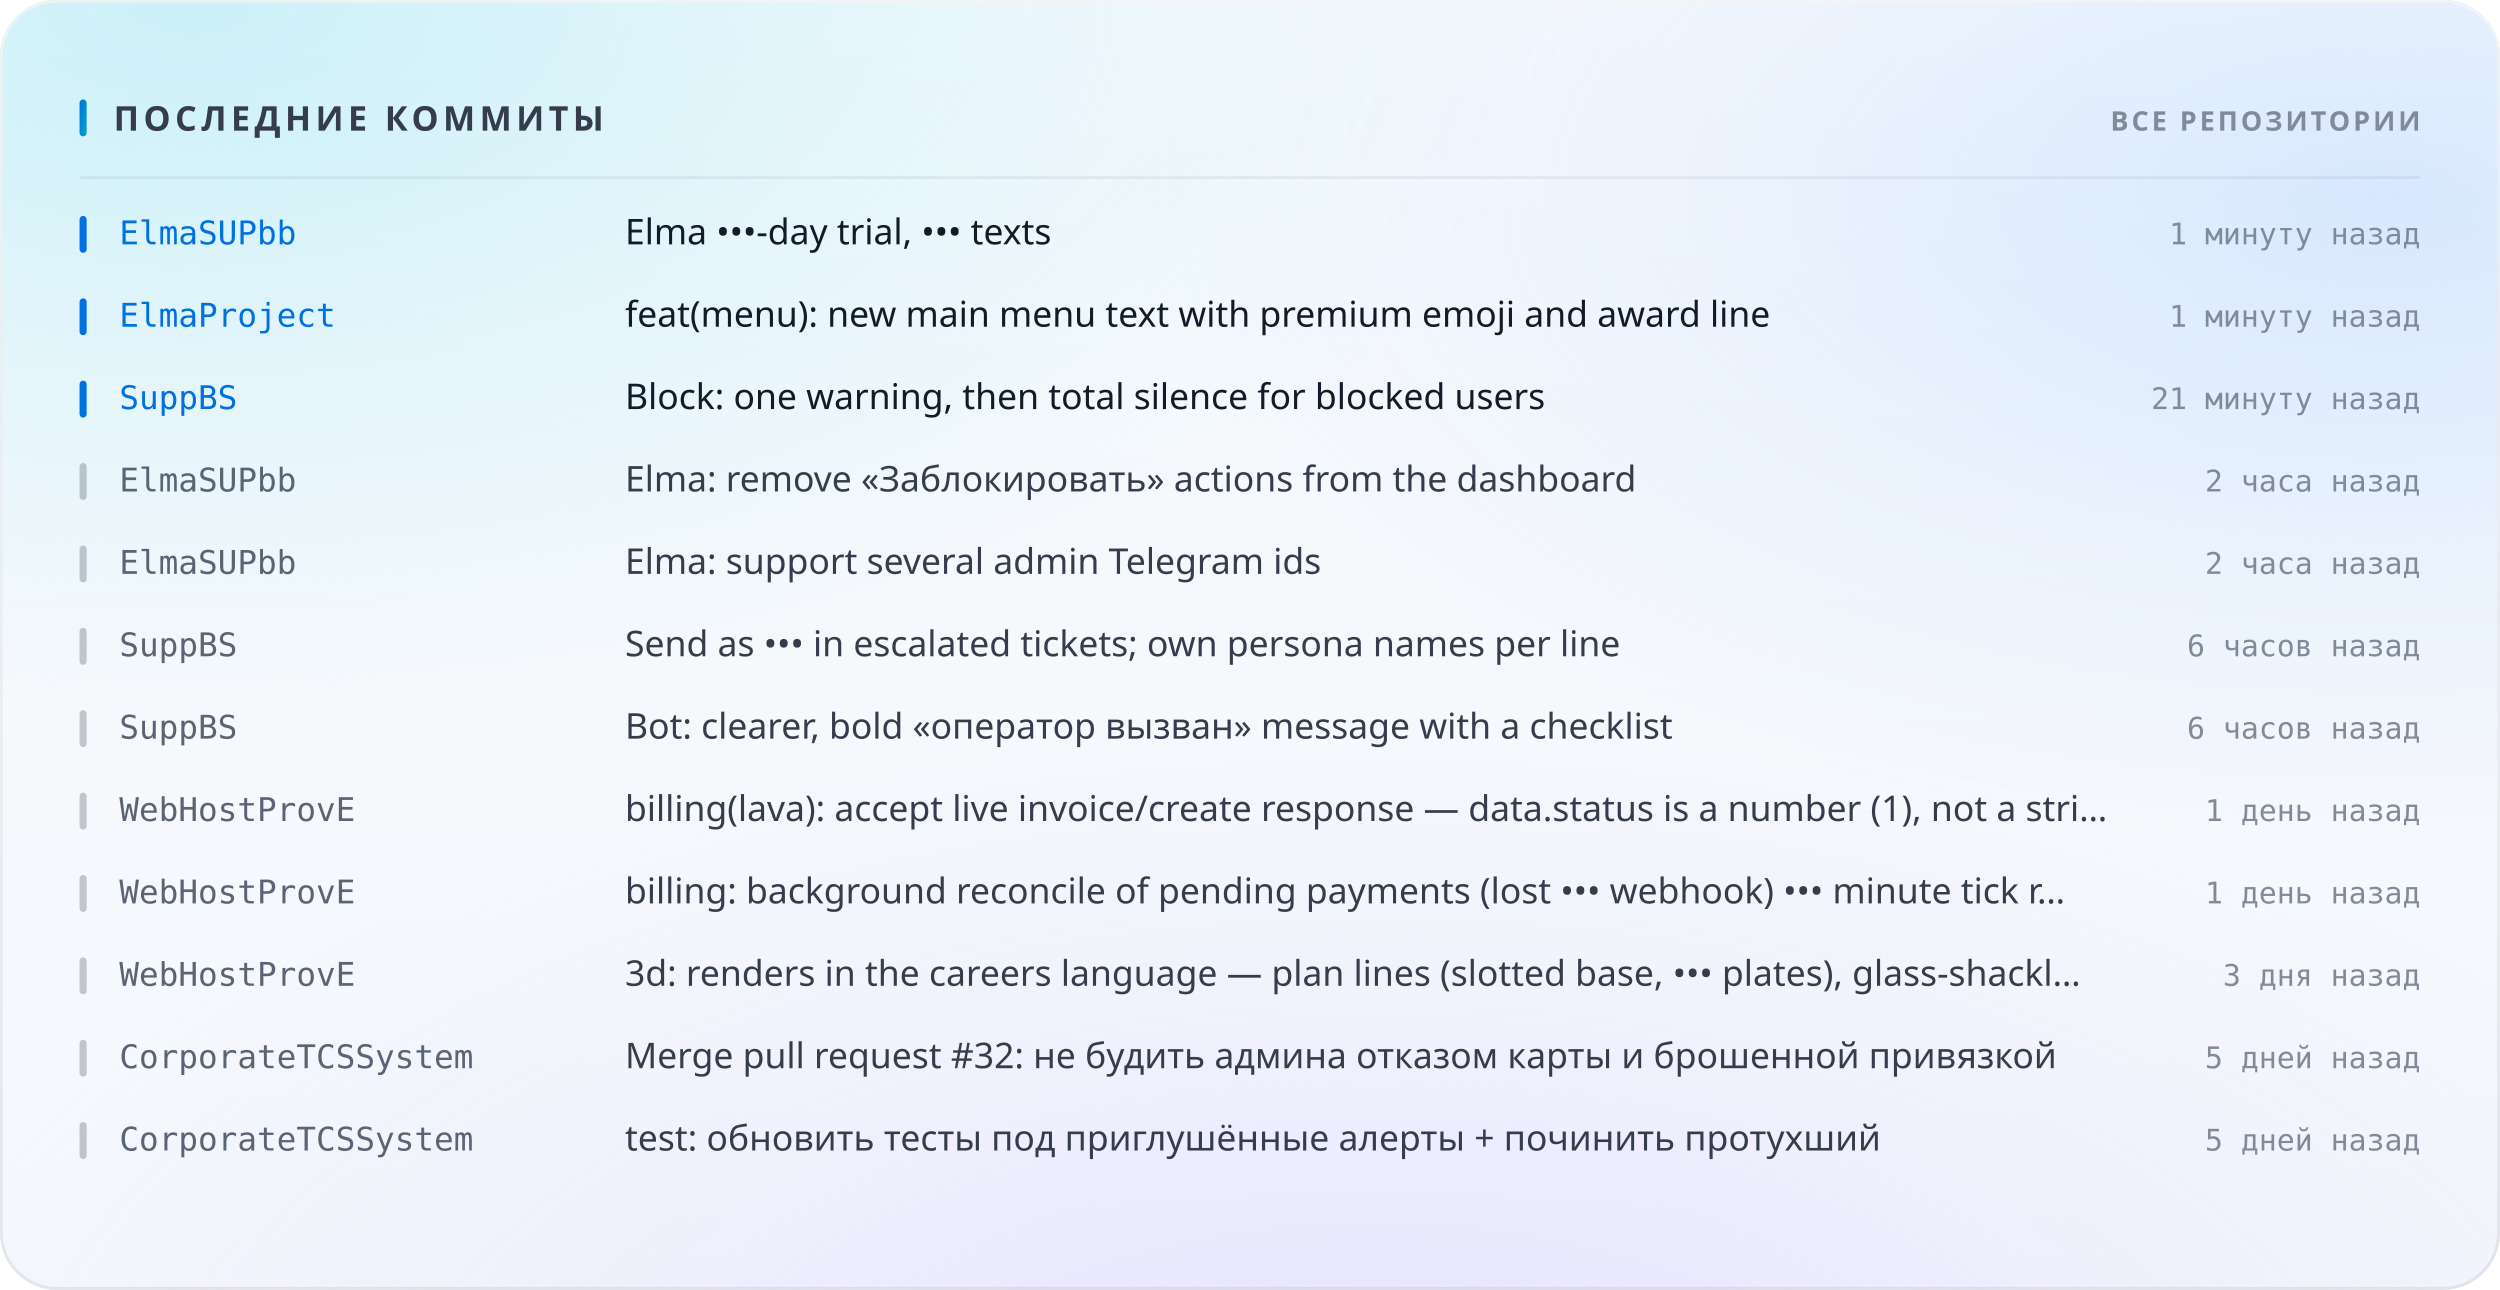
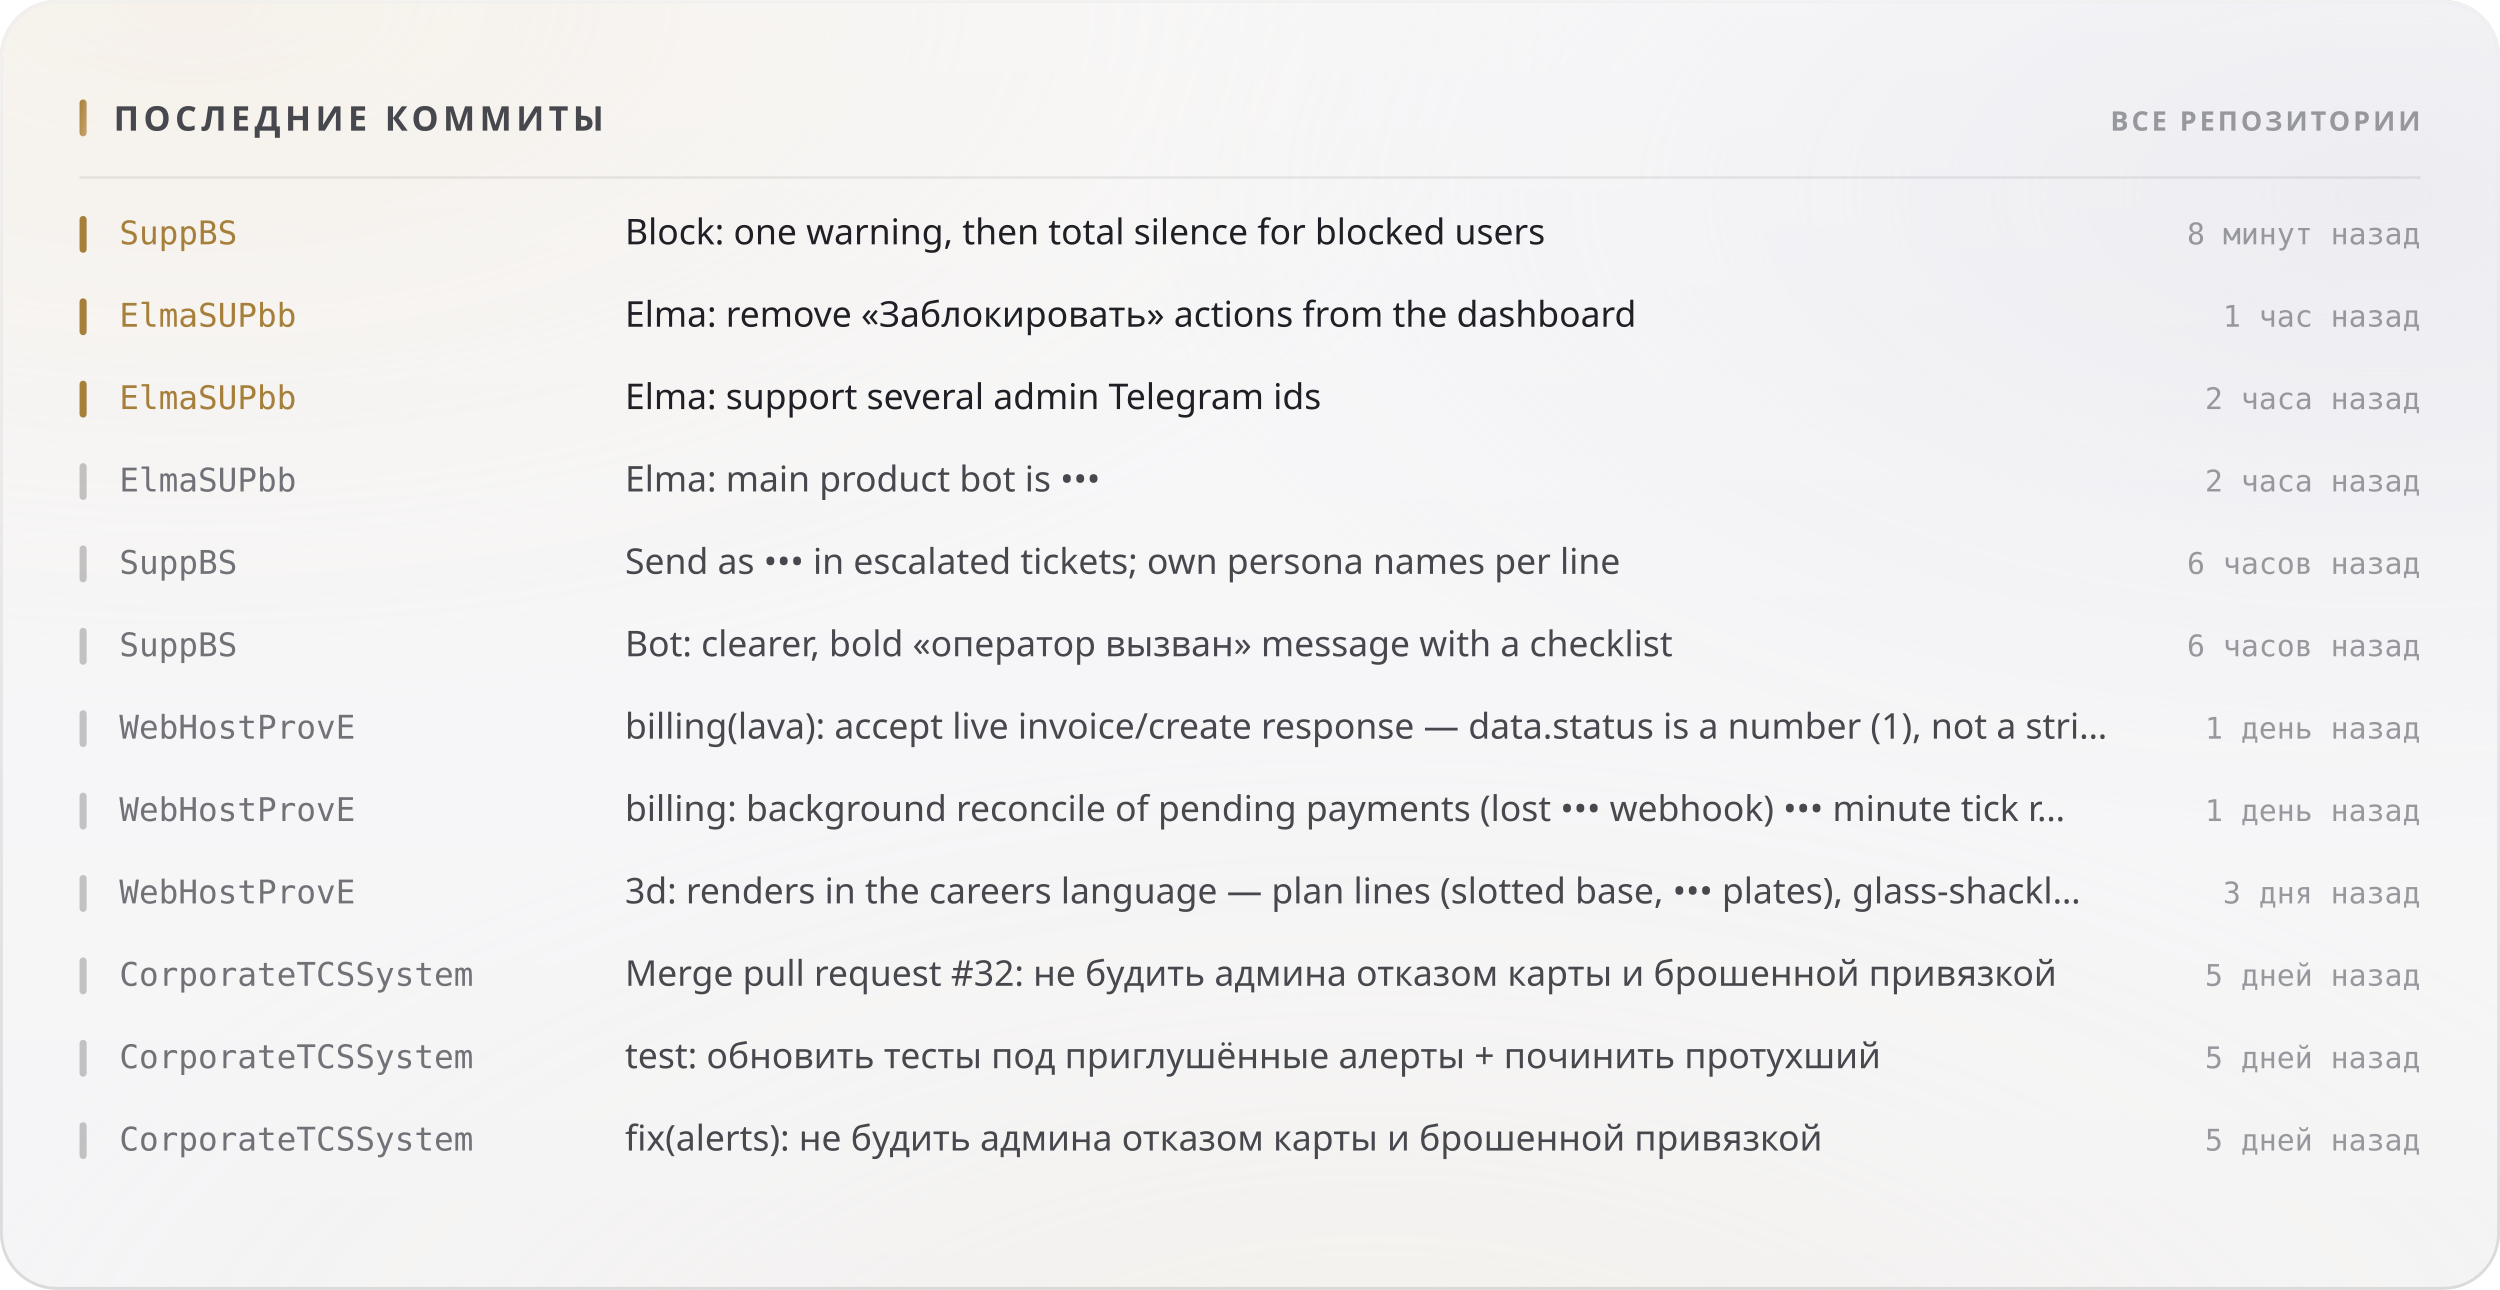
<svg xmlns="http://www.w3.org/2000/svg" width="880" height="454" viewBox="0 0 880 454" role="img">
  <style>
  text { font-family: -apple-system, BlinkMacSystemFont, 'Segoe UI', 'Noto Sans', Helvetica, Arial, sans-serif; }
  .mono { font-family: ui-monospace, 'SF Mono', 'Cascadia Mono', 'DejaVu Sans Mono', Menlo, Consolas, monospace; font-variant-numeric: tabular-nums; }
  .caps { letter-spacing: .1em; text-transform: uppercase; }

  @keyframes sheen  { from { transform: translateX(-120%); } to { transform: translateX(260%); } }
  @keyframes rise   { from { opacity: 0; transform: translateY(6px); } to { opacity: 1; transform: none; } }
  @keyframes slide  { from { opacity: 0; transform: translateX(-8px); } to { opacity: 1; transform: none; } }
  @keyframes grow   { from { transform: scaleY(0); } to { transform: scaleY(1); } }
  @keyframes widen  { from { transform: scaleX(0); } to { transform: scaleX(1); } }
  @keyframes draw   { from { stroke-dashoffset: 200; } to { stroke-dashoffset: 0; } }

  .sheen { animation: sheen 5.5s cubic-bezier(.45,0,.2,1) infinite; }
  .rise  { animation: rise .5s cubic-bezier(.16,1,.3,1) both; }
  .slide { animation: slide .42s cubic-bezier(.16,1,.3,1) both; }
  .bar   { transform-box: fill-box; transform-origin: 50% 100%;
           animation: grow .62s cubic-bezier(.16,1,.3,1) both; }
  .fill  { transform-box: fill-box; transform-origin: 0% 50%;
           animation: widen .8s cubic-bezier(.16,1,.3,1) both; }
  /* The hidden start state lives in the keyframes, never in the static rule.
     A renderer that ignores CSS animations then falls back to the FINISHED
     state — a drawn line, visible text — instead of an empty panel. */
  .spark { stroke-dasharray: 200;
           animation: draw 1.1s cubic-bezier(.16,1,.3,1) both; }

  @media (prefers-reduced-motion: reduce) {
    .sheen { animation: none; opacity: 0; }
    .rise, .slide, .bar, .fill, .spark { animation: none; opacity: 1; transform: none;
                                         stroke-dashoffset: 0; }
  }</style>
  <defs>
+     <filter id="grain5" x="0" y="0" width="100%" height="100%">
+       <feTurbulence type="fractalNoise" baseFrequency="0.85" numOctaves="3" stitchTiles="stitch" />
+       <feColorMatrix type="saturate" values="0" />
+     </filter>
    <linearGradient id="accent1" x1="0" y1="0" x2="1" y2="1">
-       <stop offset="0%" stop-color="#0071e0" />
-       <stop offset="100%" stop-color="#00a7c4" />
+       <stop offset="0%" stop-color="#a67f3b" />
+       <stop offset="100%" stop-color="#c8a56c" />
    </linearGradient>
-     <radialGradient id="aurora5" cx="0.08" cy="0" r="0.55">
-       <stop offset="0%" stop-color="#61d7ed" stop-opacity="0.55" />
-       <stop offset="55%" stop-color="#61d7ed" stop-opacity="0.193" />
-       <stop offset="100%" stop-color="#61d7ed" stop-opacity="0" />
+     <radialGradient id="aurora6" cx="0.08" cy="0" r="0.55">
+       <stop offset="0%" stop-color="#e7c99a" stop-opacity="0.28" />
+       <stop offset="55%" stop-color="#e7c99a" stop-opacity="0.098" />
+       <stop offset="100%" stop-color="#e7c99a" stop-opacity="0" />
    </radialGradient>
-     <radialGradient id="aurora6" cx="0.95" cy="0.15" r="0.5">
-       <stop offset="0%" stop-color="#6badff" stop-opacity="0.4" />
-       <stop offset="55%" stop-color="#6badff" stop-opacity="0.14" />
-       <stop offset="100%" stop-color="#6badff" stop-opacity="0" />
+     <radialGradient id="aurora7" cx="0.95" cy="0.15" r="0.5">
+       <stop offset="0%" stop-color="#ccccdb" stop-opacity="0.45" />
+       <stop offset="55%" stop-color="#ccccdb" stop-opacity="0.158" />
+       <stop offset="100%" stop-color="#ccccdb" stop-opacity="0" />
    </radialGradient>
-     <radialGradient id="aurora7" cx="0.55" cy="1.15" r="0.6">
-       <stop offset="0%" stop-color="#bda6ff" stop-opacity="0.35" />
-       <stop offset="55%" stop-color="#bda6ff" stop-opacity="0.122" />
-       <stop offset="100%" stop-color="#bda6ff" stop-opacity="0" />
+     <radialGradient id="aurora8" cx="0.55" cy="1.15" r="0.6">
+       <stop offset="0%" stop-color="#ead4b3" stop-opacity="0.2" />
+       <stop offset="55%" stop-color="#ead4b3" stop-opacity="0.07" />
+       <stop offset="100%" stop-color="#ead4b3" stop-opacity="0" />
    </radialGradient>
    <linearGradient id="glass2" x1="0" y1="0" x2="0" y2="1">
-       <stop offset="0%" stop-color="#ffffff" stop-opacity="0.45" />
-       <stop offset="100%" stop-color="#ffffff" stop-opacity="0.168" />
+       <stop offset="0%" stop-color="#ffffff" stop-opacity="0.42" />
+       <stop offset="100%" stop-color="#ffffff" stop-opacity="0.16" />
    </linearGradient>
    <linearGradient id="rim3" x1="0" y1="0" x2="0" y2="1">
      <stop offset="0%" stop-color="#ffffff" stop-opacity="0.7" />
-       <stop offset="100%" stop-color="#ffffff" stop-opacity="0.175" />
+       <stop offset="100%" stop-color="#ffffff" stop-opacity="0.15" />
    </linearGradient>
    <linearGradient id="spec4" x1="0" y1="0" x2="1" y2="0">
      <stop offset="0%" stop-color="#ffffff" stop-opacity="0" />
-       <stop offset="35%" stop-color="#ffffff" stop-opacity="0.8" />
-       <stop offset="70%" stop-color="#ffffff" stop-opacity="0.28" />
+       <stop offset="35%" stop-color="#ffffff" stop-opacity="0.72" />
+       <stop offset="70%" stop-color="#ffffff" stop-opacity="0.252" />
      <stop offset="100%" stop-color="#ffffff" stop-opacity="0" />
    </linearGradient>
  </defs>
-   <rect width="880" height="454" rx="20" fill="#f2f6fb" />
-   <rect width="880" height="454" rx="20" fill="url(#aurora5)" />
+   <rect width="880" height="454" rx="20" fill="#f3f3f5" />
  <rect width="880" height="454" rx="20" fill="url(#aurora6)" />
  <rect width="880" height="454" rx="20" fill="url(#aurora7)" />
+   <rect width="880" height="454" rx="20" fill="url(#aurora8)" />
  <rect width="880" height="454" rx="20" fill="url(#glass2)" />
-   <rect x=".5" y=".5" width="879" height="453" rx="19.5" fill="none" stroke="rgba(10,16,36,0.1)" />
+   <rect width="880" height="454" rx="20" filter="url(#grain5)" opacity="0.06" style="mix-blend-mode:overlay" />
+   <rect x=".5" y=".5" width="879" height="453" rx="19.5" fill="none" stroke="rgba(10,10,12,0.14)" />
  <rect x=".5" y=".5" width="879" height="453" rx="19.5" fill="none" stroke="url(#rim3)" />
  <path d="M20 1 H860" stroke="url(#spec4)" stroke-width="1.2" fill="none" />
  <rect x="28" y="35" width="2.5" height="13" rx="1.25" fill="url(#accent1)" />
-   <text x="40" y="46" font-size="12" font-weight="700" fill="#353d4d" letter-spacing="0.13em">ПОСЛЕДНИЕ КОММИТЫ</text>
-   <text x="852" y="46" font-size="9.5" font-weight="600" fill="#818a99" text-anchor="end" letter-spacing="0.11em">ВСЕ РЕПОЗИТОРИИ</text>
-   <path d="M28 62.5 H852" stroke="rgba(10,16,36,0.06)" stroke-width="1" />
+   <text x="40" y="46" font-size="12" font-weight="700" fill="#47474e" letter-spacing="0.13em">ПОСЛЕДНИЕ КОММИТЫ</text>
+   <text x="852" y="46" font-size="9.5" font-weight="600" fill="#97989e" text-anchor="end" letter-spacing="0.11em">ВСЕ РЕПОЗИТОРИИ</text>
+   <path d="M28 62.5 H852" stroke="rgba(10,10,12,0.07)" stroke-width="1" />
  <g class="slide" opacity="1" style="">
-     <rect x="28" y="76" width="2.5" height="13" rx="1.25" fill="#0071e0" />
-     <text x="42" y="86" font-size="11.5" font-weight="500" fill="#0071e0" class="mono">ElmaSUPbb</text>
-     <text x="220" y="86" font-size="12.5" font-weight="400" fill="#131b29">Elma •••-day trial, ••• texts</text>
-     <text x="852" y="86" font-size="10.5" font-weight="400" fill="#818a99" text-anchor="end" class="mono">1 минуту назад</text>
+     <rect x="28" y="76" width="2.5" height="13" rx="1.25" fill="#a67f3b" />
+     <text x="42" y="86" font-size="11.5" font-weight="500" fill="#a67f3b" class="mono">SuppBS</text>
+     <text x="220" y="86" font-size="12.5" font-weight="400" fill="#1f1f25">Block: one warning, then total silence for blocked users</text>
+     <text x="852" y="86" font-size="10.5" font-weight="400" fill="#97989e" text-anchor="end" class="mono">8 минут назад</text>
  </g>
  <g class="slide" opacity="1" style=" animation-delay:0.022s;">
-     <rect x="28" y="105" width="2.5" height="13" rx="1.25" fill="#0071e0" />
-     <text x="42" y="115" font-size="11.5" font-weight="500" fill="#0071e0" class="mono">ElmaProject</text>
-     <text x="220" y="115" font-size="12.5" font-weight="400" fill="#131b29">feat(menu): new main menu text with premium emoji and award line</text>
-     <text x="852" y="115" font-size="10.5" font-weight="400" fill="#818a99" text-anchor="end" class="mono">1 минуту назад</text>
+     <rect x="28" y="105" width="2.5" height="13" rx="1.25" fill="#a67f3b" />
+     <text x="42" y="115" font-size="11.5" font-weight="500" fill="#a67f3b" class="mono">ElmaSUPbb</text>
+     <text x="220" y="115" font-size="12.5" font-weight="400" fill="#1f1f25">Elma: remove «Заблокировать» actions from the dashboard</text>
+     <text x="852" y="115" font-size="10.5" font-weight="400" fill="#97989e" text-anchor="end" class="mono">1 час назад</text>
  </g>
  <g class="slide" opacity="1" style=" animation-delay:0.044s;">
-     <rect x="28" y="134" width="2.5" height="13" rx="1.25" fill="#0071e0" />
-     <text x="42" y="144" font-size="11.5" font-weight="500" fill="#0071e0" class="mono">SuppBS</text>
-     <text x="220" y="144" font-size="12.5" font-weight="400" fill="#131b29">Block: one warning, then total silence for blocked users</text>
-     <text x="852" y="144" font-size="10.5" font-weight="400" fill="#818a99" text-anchor="end" class="mono">21 минуту назад</text>
+     <rect x="28" y="134" width="2.5" height="13" rx="1.25" fill="#a67f3b" />
+     <text x="42" y="144" font-size="11.5" font-weight="500" fill="#a67f3b" class="mono">ElmaSUPbb</text>
+     <text x="220" y="144" font-size="12.5" font-weight="400" fill="#1f1f25">Elma: support several admin Telegram ids</text>
+     <text x="852" y="144" font-size="10.5" font-weight="400" fill="#97989e" text-anchor="end" class="mono">2 часа назад</text>
  </g>
  <g class="slide" opacity="1" style=" animation-delay:0.066s;">
-     <rect x="28" y="163" width="2.5" height="13" rx="1.25" fill="rgba(10,16,36,0.22)" />
-     <text x="42" y="173" font-size="11.5" font-weight="500" fill="#5a6475" class="mono">ElmaSUPbb</text>
-     <text x="220" y="173" font-size="12.5" font-weight="400" fill="#353d4d">Elma: remove «Заблокировать» actions from the dashboard</text>
-     <text x="852" y="173" font-size="10.5" font-weight="400" fill="#818a99" text-anchor="end" class="mono">2 часа назад</text>
+     <rect x="28" y="163" width="2.5" height="13" rx="1.25" fill="rgba(10,10,12,0.22)" />
+     <text x="42" y="173" font-size="11.5" font-weight="500" fill="#717178" class="mono">ElmaSUPbb</text>
+     <text x="220" y="173" font-size="12.5" font-weight="400" fill="#47474e">Elma: main product bot is •••</text>
+     <text x="852" y="173" font-size="10.5" font-weight="400" fill="#97989e" text-anchor="end" class="mono">2 часа назад</text>
  </g>
  <g class="slide" opacity="1" style=" animation-delay:0.088s;">
-     <rect x="28" y="192" width="2.5" height="13" rx="1.25" fill="rgba(10,16,36,0.22)" />
-     <text x="42" y="202" font-size="11.5" font-weight="500" fill="#5a6475" class="mono">ElmaSUPbb</text>
-     <text x="220" y="202" font-size="12.5" font-weight="400" fill="#353d4d">Elma: support several admin Telegram ids</text>
-     <text x="852" y="202" font-size="10.5" font-weight="400" fill="#818a99" text-anchor="end" class="mono">2 часа назад</text>
+     <rect x="28" y="192" width="2.5" height="13" rx="1.25" fill="rgba(10,10,12,0.22)" />
+     <text x="42" y="202" font-size="11.5" font-weight="500" fill="#717178" class="mono">SuppBS</text>
+     <text x="220" y="202" font-size="12.5" font-weight="400" fill="#47474e">Send as ••• in escalated tickets; own persona names per line</text>
+     <text x="852" y="202" font-size="10.5" font-weight="400" fill="#97989e" text-anchor="end" class="mono">6 часов назад</text>
  </g>
  <g class="slide" opacity="1" style=" animation-delay:0.110s;">
-     <rect x="28" y="221" width="2.5" height="13" rx="1.25" fill="rgba(10,16,36,0.22)" />
-     <text x="42" y="231" font-size="11.5" font-weight="500" fill="#5a6475" class="mono">SuppBS</text>
-     <text x="220" y="231" font-size="12.5" font-weight="400" fill="#353d4d">Send as ••• in escalated tickets; own persona names per line</text>
-     <text x="852" y="231" font-size="10.5" font-weight="400" fill="#818a99" text-anchor="end" class="mono">6 часов назад</text>
+     <rect x="28" y="221" width="2.5" height="13" rx="1.25" fill="rgba(10,10,12,0.22)" />
+     <text x="42" y="231" font-size="11.5" font-weight="500" fill="#717178" class="mono">SuppBS</text>
+     <text x="220" y="231" font-size="12.5" font-weight="400" fill="#47474e">Bot: clearer, bold «оператор вызван» message with a checklist</text>
+     <text x="852" y="231" font-size="10.5" font-weight="400" fill="#97989e" text-anchor="end" class="mono">6 часов назад</text>
  </g>
  <g class="slide" opacity="1" style=" animation-delay:0.132s;">
-     <rect x="28" y="250" width="2.5" height="13" rx="1.25" fill="rgba(10,16,36,0.22)" />
-     <text x="42" y="260" font-size="11.5" font-weight="500" fill="#5a6475" class="mono">SuppBS</text>
-     <text x="220" y="260" font-size="12.5" font-weight="400" fill="#353d4d">Bot: clearer, bold «оператор вызван» message with a checklist</text>
-     <text x="852" y="260" font-size="10.5" font-weight="400" fill="#818a99" text-anchor="end" class="mono">6 часов назад</text>
+     <rect x="28" y="250" width="2.5" height="13" rx="1.25" fill="rgba(10,10,12,0.22)" />
+     <text x="42" y="260" font-size="11.5" font-weight="500" fill="#717178" class="mono">WebHostProvE</text>
+     <text x="220" y="260" font-size="12.5" font-weight="400" fill="#47474e">billing(lava): accept live invoice/create response — data.status is a number (1), not a stri…</text>
+     <text x="852" y="260" font-size="10.5" font-weight="400" fill="#97989e" text-anchor="end" class="mono">1 день назад</text>
  </g>
  <g class="slide" opacity="1" style=" animation-delay:0.154s;">
-     <rect x="28" y="279" width="2.5" height="13" rx="1.25" fill="rgba(10,16,36,0.22)" />
-     <text x="42" y="289" font-size="11.5" font-weight="500" fill="#5a6475" class="mono">WebHostProvE</text>
-     <text x="220" y="289" font-size="12.5" font-weight="400" fill="#353d4d">billing(lava): accept live invoice/create response — data.status is a number (1), not a stri…</text>
-     <text x="852" y="289" font-size="10.5" font-weight="400" fill="#818a99" text-anchor="end" class="mono">1 день назад</text>
+     <rect x="28" y="279" width="2.5" height="13" rx="1.25" fill="rgba(10,10,12,0.22)" />
+     <text x="42" y="289" font-size="11.5" font-weight="500" fill="#717178" class="mono">WebHostProvE</text>
+     <text x="220" y="289" font-size="12.5" font-weight="400" fill="#47474e">billing: background reconcile of pending payments (lost ••• webhook) ••• minute tick r…</text>
+     <text x="852" y="289" font-size="10.5" font-weight="400" fill="#97989e" text-anchor="end" class="mono">1 день назад</text>
  </g>
  <g class="slide" opacity="1" style=" animation-delay:0.176s;">
-     <rect x="28" y="308" width="2.5" height="13" rx="1.25" fill="rgba(10,16,36,0.22)" />
-     <text x="42" y="318" font-size="11.5" font-weight="500" fill="#5a6475" class="mono">WebHostProvE</text>
-     <text x="220" y="318" font-size="12.5" font-weight="400" fill="#353d4d">billing: background reconcile of pending payments (lost ••• webhook) ••• minute tick r…</text>
-     <text x="852" y="318" font-size="10.5" font-weight="400" fill="#818a99" text-anchor="end" class="mono">1 день назад</text>
+     <rect x="28" y="308" width="2.5" height="13" rx="1.25" fill="rgba(10,10,12,0.22)" />
+     <text x="42" y="318" font-size="11.5" font-weight="500" fill="#717178" class="mono">WebHostProvE</text>
+     <text x="220" y="318" font-size="12.5" font-weight="400" fill="#47474e">3d: renders in the careers language — plan lines (slotted base, ••• plates), glass-shackl…</text>
+     <text x="852" y="318" font-size="10.5" font-weight="400" fill="#97989e" text-anchor="end" class="mono">3 дня назад</text>
  </g>
  <g class="slide" opacity="1" style=" animation-delay:0.198s;">
-     <rect x="28" y="337" width="2.5" height="13" rx="1.25" fill="rgba(10,16,36,0.22)" />
-     <text x="42" y="347" font-size="11.5" font-weight="500" fill="#5a6475" class="mono">WebHostProvE</text>
-     <text x="220" y="347" font-size="12.5" font-weight="400" fill="#353d4d">3d: renders in the careers language — plan lines (slotted base, ••• plates), glass-shackl…</text>
-     <text x="852" y="347" font-size="10.5" font-weight="400" fill="#818a99" text-anchor="end" class="mono">3 дня назад</text>
+     <rect x="28" y="337" width="2.5" height="13" rx="1.25" fill="rgba(10,10,12,0.22)" />
+     <text x="42" y="347" font-size="11.5" font-weight="500" fill="#717178" class="mono">CorporateTCSSystem</text>
+     <text x="220" y="347" font-size="12.5" font-weight="400" fill="#47474e">Merge pull request #32: не будить админа отказом карты и брошенной привязкой</text>
+     <text x="852" y="347" font-size="10.5" font-weight="400" fill="#97989e" text-anchor="end" class="mono">5 дней назад</text>
  </g>
  <g class="slide" opacity="1" style=" animation-delay:0.220s;">
-     <rect x="28" y="366" width="2.5" height="13" rx="1.25" fill="rgba(10,16,36,0.22)" />
-     <text x="42" y="376" font-size="11.5" font-weight="500" fill="#5a6475" class="mono">CorporateTCSSystem</text>
-     <text x="220" y="376" font-size="12.5" font-weight="400" fill="#353d4d">Merge pull request #32: не будить админа отказом карты и брошенной привязкой</text>
-     <text x="852" y="376" font-size="10.5" font-weight="400" fill="#818a99" text-anchor="end" class="mono">5 дней назад</text>
+     <rect x="28" y="366" width="2.5" height="13" rx="1.25" fill="rgba(10,10,12,0.22)" />
+     <text x="42" y="376" font-size="11.5" font-weight="500" fill="#717178" class="mono">CorporateTCSSystem</text>
+     <text x="220" y="376" font-size="12.5" font-weight="400" fill="#47474e">test: обновить тесты под приглушённые алерты + починить протухший</text>
+     <text x="852" y="376" font-size="10.5" font-weight="400" fill="#97989e" text-anchor="end" class="mono">5 дней назад</text>
  </g>
  <g class="slide" opacity="1" style=" animation-delay:0.242s;">
-     <rect x="28" y="395" width="2.5" height="13" rx="1.25" fill="rgba(10,16,36,0.22)" />
-     <text x="42" y="405" font-size="11.5" font-weight="500" fill="#5a6475" class="mono">CorporateTCSSystem</text>
-     <text x="220" y="405" font-size="12.5" font-weight="400" fill="#353d4d">test: обновить тесты под приглушённые алерты + починить протухший</text>
-     <text x="852" y="405" font-size="10.5" font-weight="400" fill="#818a99" text-anchor="end" class="mono">5 дней назад</text>
+     <rect x="28" y="395" width="2.5" height="13" rx="1.25" fill="rgba(10,10,12,0.22)" />
+     <text x="42" y="405" font-size="11.5" font-weight="500" fill="#717178" class="mono">CorporateTCSSystem</text>
+     <text x="220" y="405" font-size="12.5" font-weight="400" fill="#47474e">fix(alerts): не будить админа отказом карты и брошенной привязкой</text>
+     <text x="852" y="405" font-size="10.5" font-weight="400" fill="#97989e" text-anchor="end" class="mono">5 дней назад</text>
  </g>
</svg>
